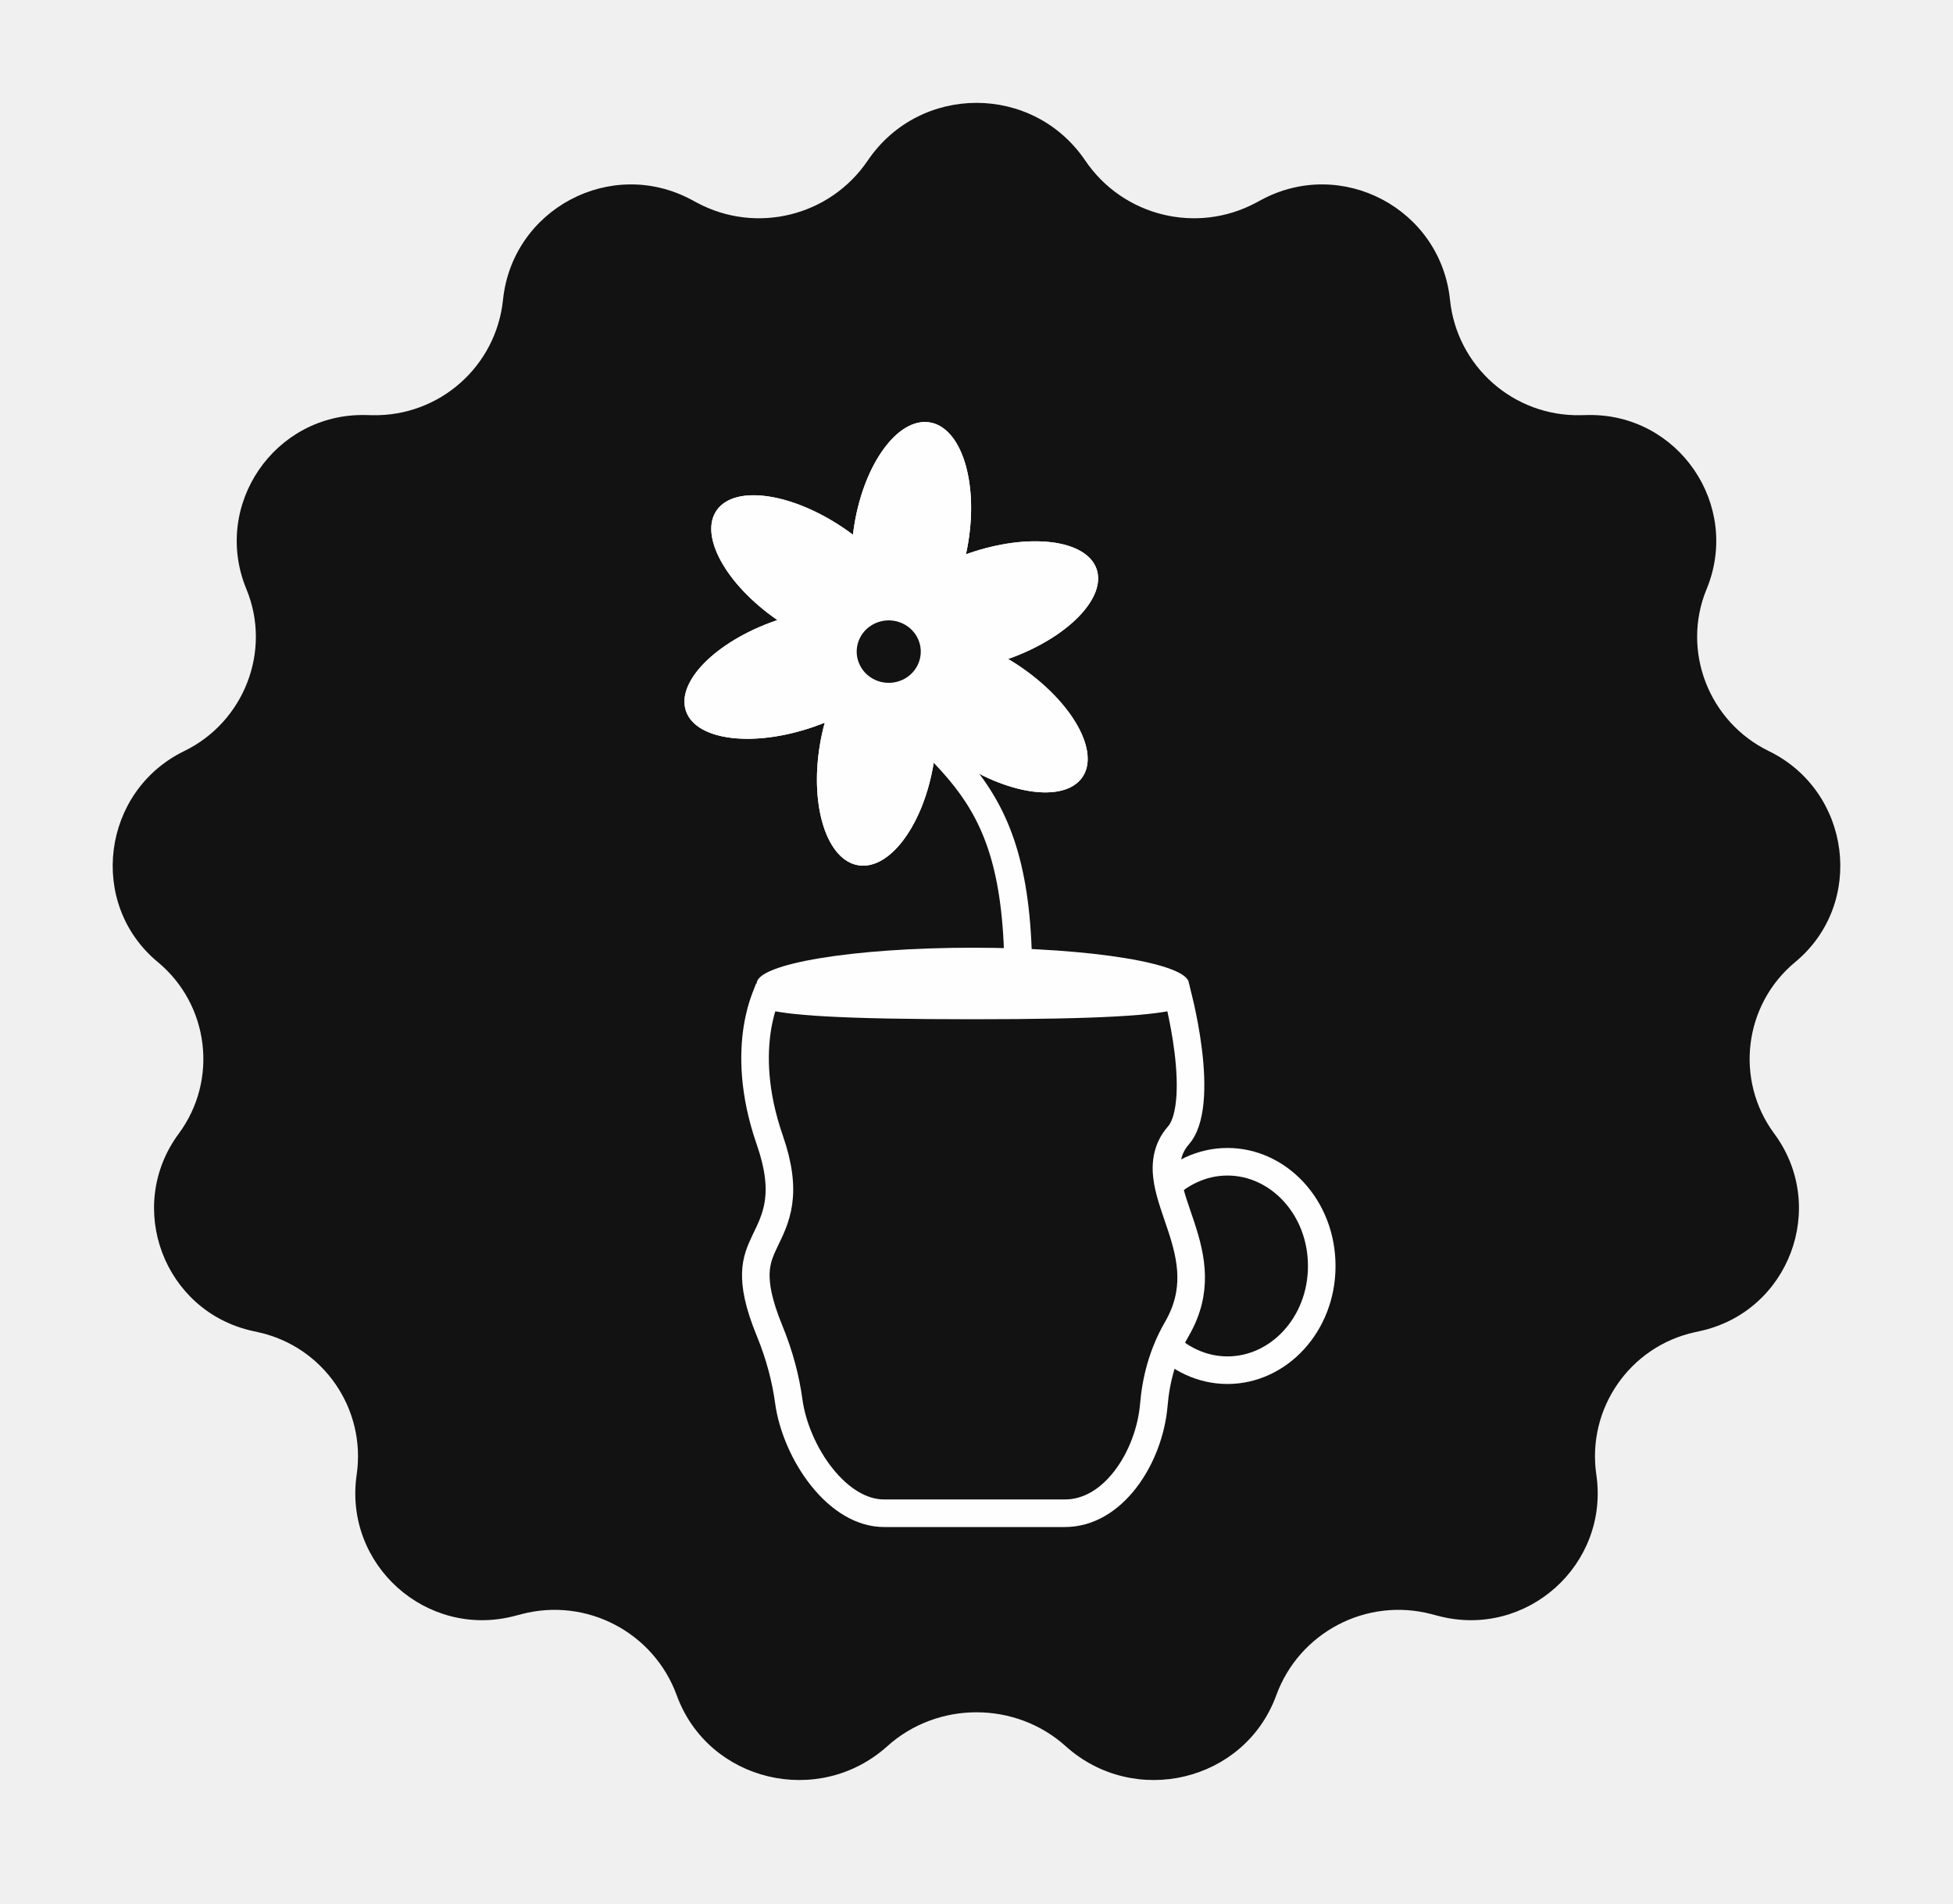
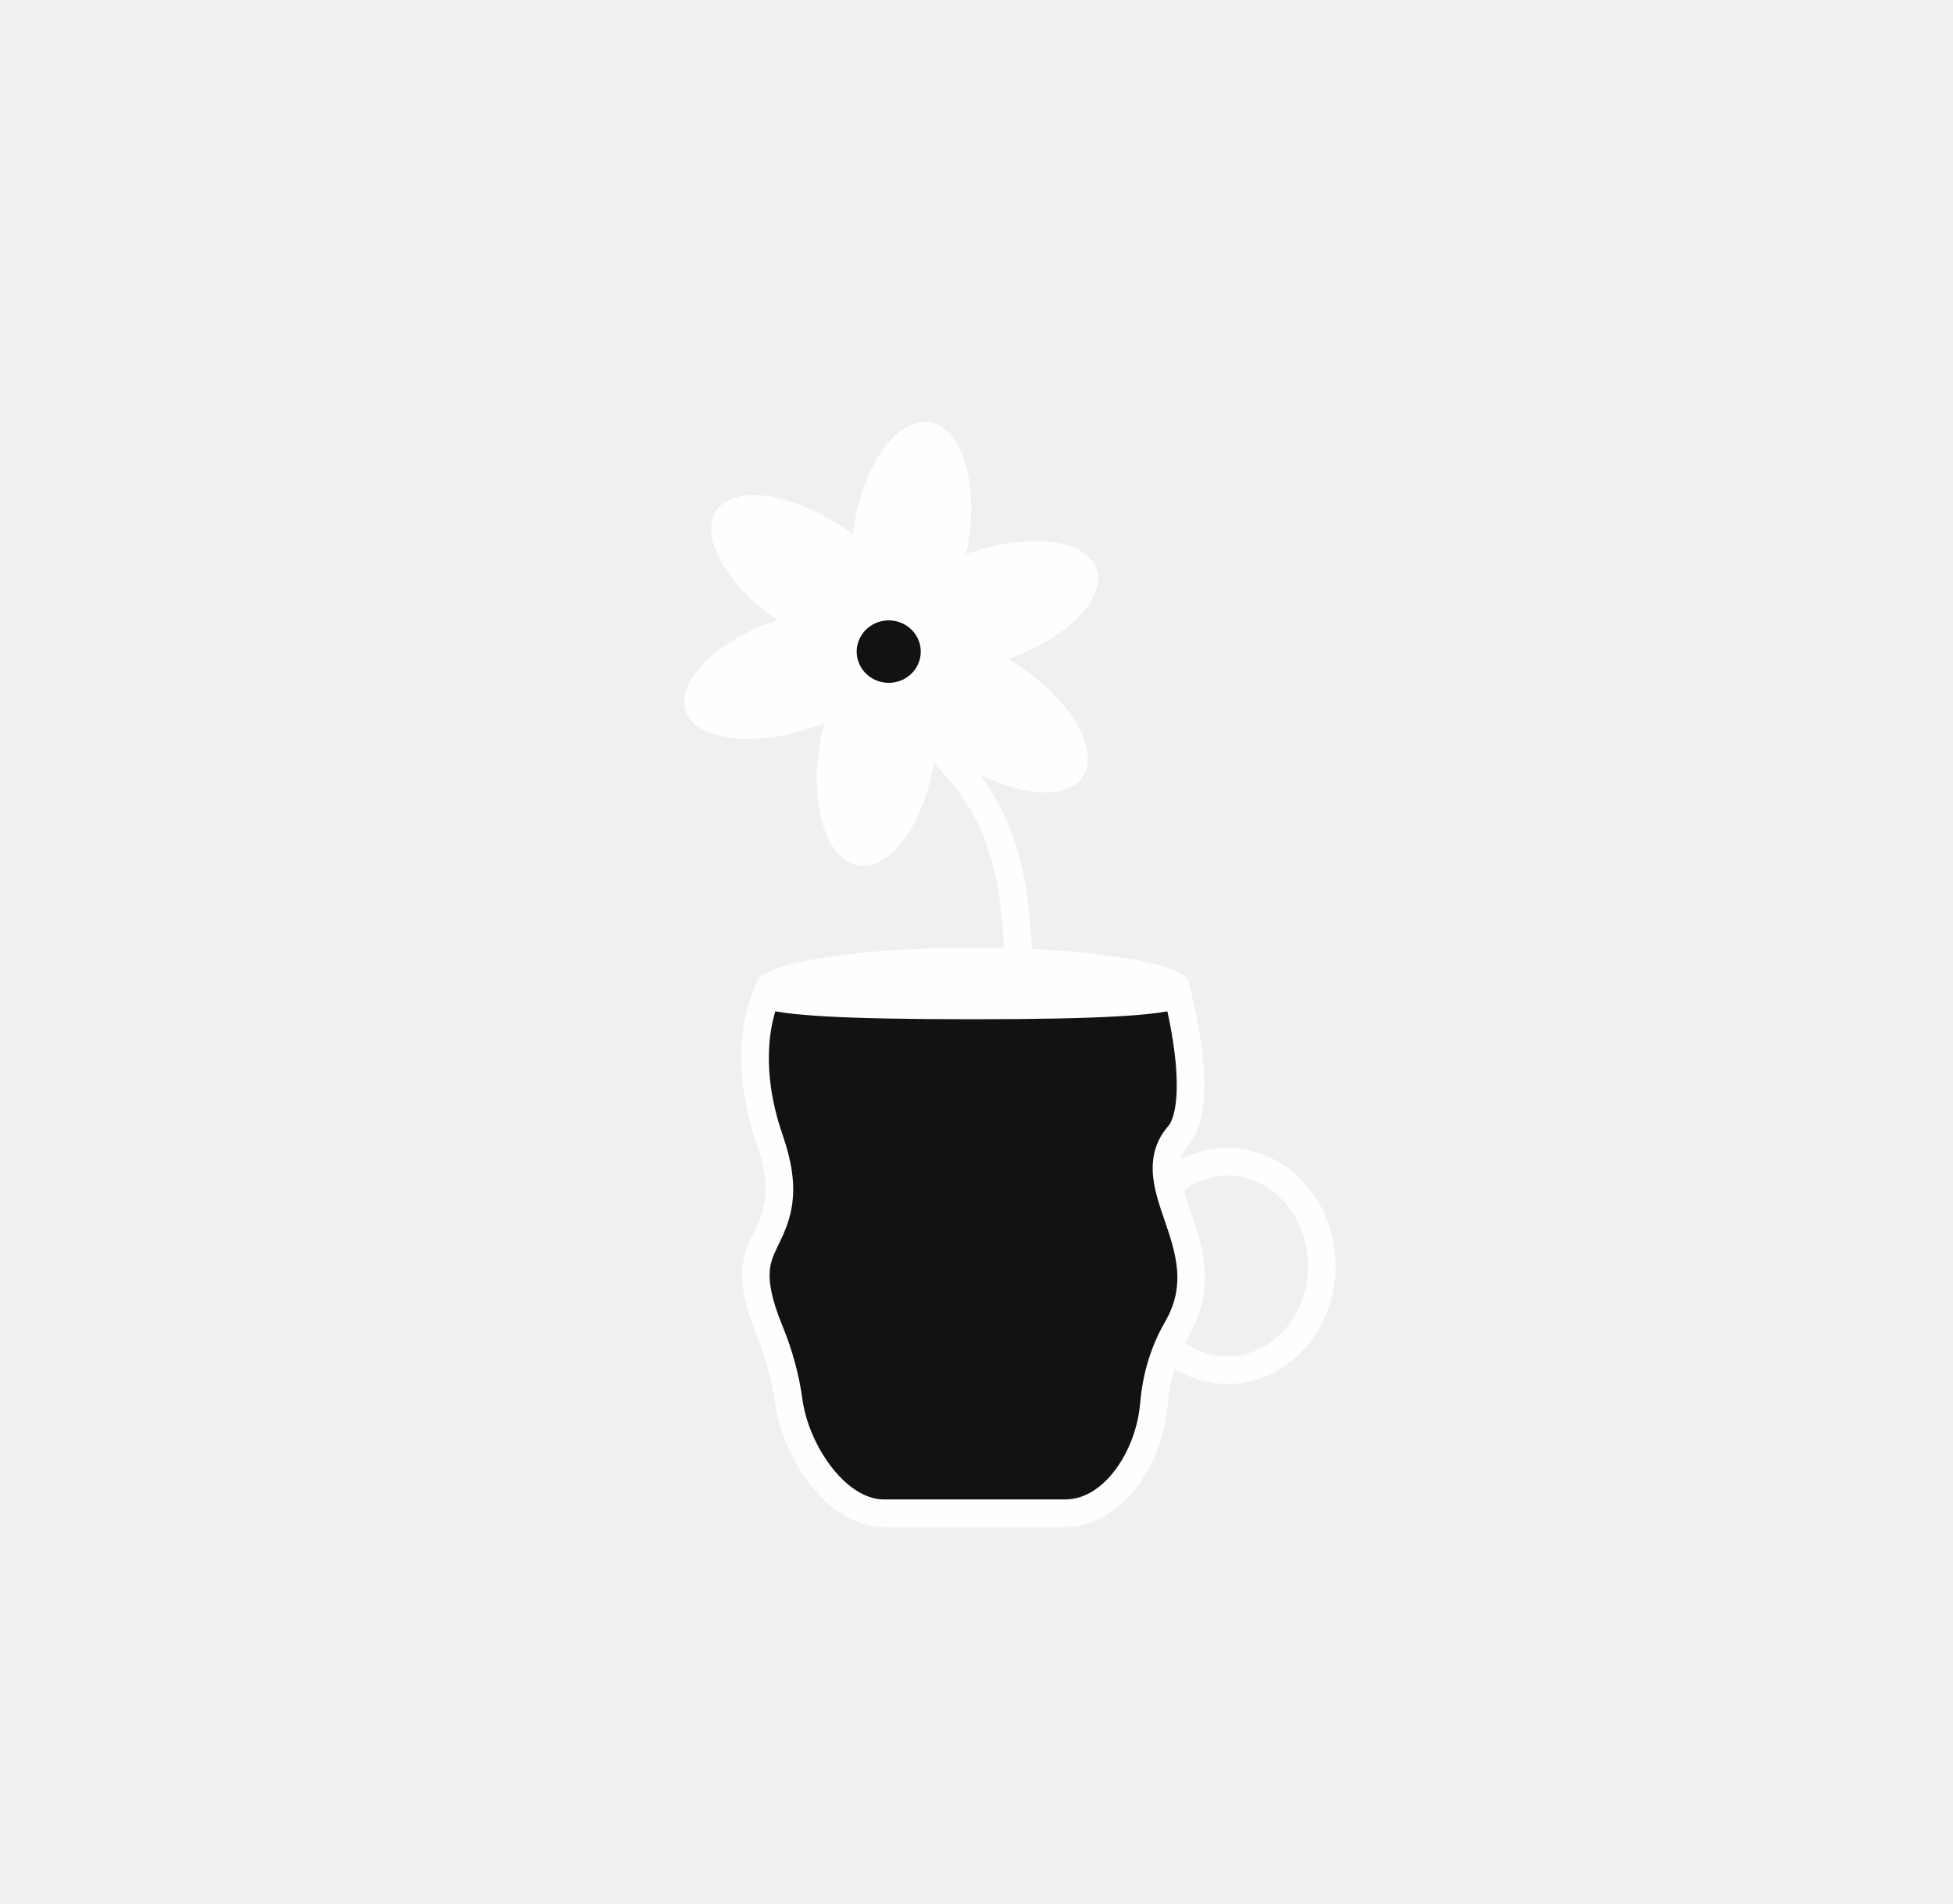
<svg xmlns="http://www.w3.org/2000/svg" preserveAspectRatio="none" width="329.151" height="320.843" viewBox="0 0 329.151 320.843" fill="none">
  <g id="picture">
-     <path id="bg" d="M146.245 27.057C155.027 14.094 174.124 14.094 182.906 27.057V27.057C189.273 36.456 201.718 39.516 211.718 34.142L212.579 33.679C226.157 26.383 242.795 35.202 244.378 50.534V50.534C245.535 61.742 255.092 70.19 266.357 69.965L267.569 69.941C282.877 69.634 293.469 85.136 287.62 99.287V99.287C283.331 109.664 287.997 121.653 298.095 126.564V126.564C311.975 133.314 314.437 152.281 302.552 162.128V162.128C293.896 169.299 292.338 181.996 299.022 191.033V191.033C308.149 203.372 301.525 221.018 286.533 224.303L285.644 224.498C274.666 226.904 267.416 237.387 269.039 248.508V248.508C271.254 263.682 257.268 276.198 242.432 272.317L241.236 272.004C230.296 269.142 218.973 275.071 215.094 285.694V285.694C209.767 300.282 191.151 304.653 179.607 294.264V294.264C171.141 286.646 158.009 286.646 149.544 294.264V294.264C138 304.653 119.384 300.282 114.057 285.694V285.694C110.178 275.071 98.856 269.142 87.915 272.004L86.719 272.317C71.883 276.198 57.897 263.682 60.112 248.508V248.508C61.735 237.387 54.485 226.904 43.507 224.498L42.618 224.303C27.626 221.018 21.002 203.372 30.129 191.033V191.033C36.813 181.996 35.255 169.299 26.599 162.128V162.128C14.714 152.281 17.177 133.314 31.056 126.564V126.564C41.154 121.653 45.82 109.664 41.531 99.287V99.287C35.682 85.136 46.274 69.634 61.582 69.941L62.794 69.965C74.059 70.19 83.615 61.742 84.773 50.534V50.534C86.356 35.202 102.994 26.383 116.571 33.679L117.433 34.142C127.433 39.516 139.877 36.456 146.245 27.057V27.057Z" fill="#121212" />
    <g id="sublogo">
      <g id="mug">
        <path id="handle" d="M206.875 195.775C215.46 195.776 222.761 203.442 222.761 213.339C222.761 223.235 215.46 230.901 206.875 230.901C198.29 230.901 190.989 223.235 190.989 213.339C190.989 203.442 198.29 195.775 206.875 195.775Z" stroke="#FEFEFE" stroke-width="4.647" />
        <path id="mug_2" d="M198.575 168.056C198.681 168.486 198.801 168.989 198.928 169.55C199.374 171.525 199.906 174.214 200.26 177.089C200.615 179.98 200.779 182.977 200.527 185.594C200.269 188.276 199.607 190.206 198.63 191.313C196.525 193.697 196.343 196.462 196.787 199.047C197.204 201.476 198.28 204.252 199.102 206.763C200.823 212.017 202.027 217.591 198.36 223.927C195.932 228.123 194.814 232.55 194.462 236.742C194.09 241.167 192.348 245.834 189.628 249.347C186.914 252.852 183.405 255.007 179.466 255.007H148.994C145.226 255.007 141.553 252.708 138.544 248.952C135.554 245.22 133.511 240.385 132.932 236.111C132.436 232.452 131.429 228.457 129.682 224.207C127.805 219.643 127.31 216.651 127.386 214.499C127.46 212.393 128.084 210.888 128.898 209.18C129.705 207.489 130.809 205.421 131.205 202.668C131.607 199.871 131.275 196.549 129.728 192.089C126.934 184.034 126.957 177.641 127.634 173.324C127.973 171.159 128.479 169.503 128.887 168.411C128.934 168.285 128.979 168.167 129.022 168.056H198.575Z" fill="#121212" stroke="#FEFEFE" stroke-width="4.647" />
        <path id="soil" d="M200.371 165.732C200.371 169.061 207.807 171.759 163.952 171.759C118.991 171.759 127.533 169.061 127.533 165.732C127.533 162.404 143.838 159.706 163.952 159.706C184.066 159.706 200.371 162.404 200.371 165.732Z" fill="#FEFEFE" />
      </g>
      <path id="stem" d="M138.589 107.196L136.877 108.747C142.029 114.284 146.704 118.509 150.741 122.212C154.807 125.941 158.158 129.081 160.879 132.57C166.176 139.359 169.288 147.727 169.288 164.728L171.626 164.758L173.964 164.787C173.964 147.154 170.713 137.656 164.57 129.78C161.571 125.936 157.932 122.545 153.899 118.846C149.838 115.122 145.305 111.023 140.301 105.646L138.589 107.196Z" fill="#FEFEFE" />
      <g id="flower">
        <g id="Union">
          <mask id="path-6-inside-1_0_101" fill="white">
            <path d="M184.782 95.804C186.58 100.705 179.929 107.508 169.908 111.049C170.623 111.473 171.338 111.927 172.046 112.412C180.828 118.429 185.445 126.777 182.359 131.057C179.272 135.337 169.651 133.93 160.868 127.912C159.752 127.147 158.703 126.343 157.729 125.516C157.649 126.528 157.527 127.56 157.356 128.605C155.663 138.937 149.993 146.645 144.693 145.82C139.393 144.994 136.469 135.949 138.162 125.617C138.38 124.29 138.664 123.007 139.003 121.78C138.421 122.014 137.827 122.239 137.22 122.451C127.112 125.976 117.453 124.84 115.645 119.914C113.837 114.988 120.565 108.137 130.673 104.613C130.789 104.572 130.906 104.534 131.023 104.495C122.32 98.484 117.759 90.196 120.831 85.936C123.918 81.656 133.538 83.064 142.321 89.081C142.812 89.417 143.29 89.763 143.755 90.113C143.821 89.543 143.899 88.968 143.994 88.389C145.688 78.056 151.358 70.349 156.658 71.174C161.958 72 164.882 81.046 163.188 91.378C163.075 92.07 162.942 92.749 162.795 93.415C162.932 93.366 163.069 93.314 163.207 93.266C173.315 89.742 182.974 90.878 184.782 95.804Z" />
          </mask>
          <path d="M184.782 95.804C186.58 100.705 179.929 107.508 169.908 111.049C170.623 111.473 171.338 111.927 172.046 112.412C180.828 118.429 185.445 126.777 182.359 131.057C179.272 135.337 169.651 133.93 160.868 127.912C159.752 127.147 158.703 126.343 157.729 125.516C157.649 126.528 157.527 127.56 157.356 128.605C155.663 138.937 149.993 146.645 144.693 145.82C139.393 144.994 136.469 135.949 138.162 125.617C138.38 124.29 138.664 123.007 139.003 121.78C138.421 122.014 137.827 122.239 137.22 122.451C127.112 125.976 117.453 124.84 115.645 119.914C113.837 114.988 120.565 108.137 130.673 104.613C130.789 104.572 130.906 104.534 131.023 104.495C122.32 98.484 117.759 90.196 120.831 85.936C123.918 81.656 133.538 83.064 142.321 89.081C142.812 89.417 143.29 89.763 143.755 90.113C143.821 89.543 143.899 88.968 143.994 88.389C145.688 78.056 151.358 70.349 156.658 71.174C161.958 72 164.882 81.046 163.188 91.378C163.075 92.07 162.942 92.749 162.795 93.415C162.932 93.366 163.069 93.314 163.207 93.266C173.315 89.742 182.974 90.878 184.782 95.804Z" fill="#FEFEFE" />
          <path d="M184.782 95.804L186.175 95.319L186.175 95.319L184.782 95.804ZM169.908 111.049L169.394 109.666L166.459 110.703L169.157 112.305L169.908 111.049ZM172.046 112.412L172.88 111.208V111.208L172.046 112.412ZM182.359 131.057L183.57 131.92L183.57 131.92L182.359 131.057ZM160.868 127.912L160.034 129.116L160.034 129.116L160.868 127.912ZM157.729 125.516L158.686 124.407L156.473 122.529L156.25 125.385L157.729 125.516ZM157.356 128.605L158.82 128.857L158.82 128.857L157.356 128.605ZM144.693 145.82L144.48 147.27L144.481 147.27L144.693 145.82ZM138.162 125.617L136.698 125.364L136.698 125.364L138.162 125.617ZM139.003 121.78L140.434 122.184L141.234 119.288L138.428 120.419L139.003 121.78ZM137.22 122.451L137.728 123.836V123.836L137.22 122.451ZM115.645 119.914L114.252 120.4L114.252 120.4L115.645 119.914ZM130.673 104.613L130.165 103.228V103.228L130.673 104.613ZM131.023 104.495L131.518 105.884L134.265 104.955L131.861 103.294L131.023 104.495ZM120.831 85.936L119.62 85.073L119.62 85.073L120.831 85.936ZM142.321 89.081L143.154 87.877L143.154 87.877L142.321 89.081ZM143.755 90.113L142.866 91.277L144.933 92.834L145.228 90.299L143.755 90.113ZM143.994 88.389L142.53 88.137L142.53 88.137L143.994 88.389ZM156.658 71.174L156.871 69.724L156.871 69.724L156.658 71.174ZM163.188 91.378L164.652 91.631L164.652 91.631L163.188 91.378ZM162.795 93.415L161.346 93.084L160.762 95.718L163.318 94.795L162.795 93.415ZM163.207 93.266L162.699 91.881L162.699 91.881L163.207 93.266ZM184.782 95.804L183.389 96.29C183.988 97.923 183.281 100.271 180.705 102.91C178.202 105.474 174.241 107.954 169.394 109.666L169.908 111.049L170.422 112.432C175.597 110.604 179.972 107.912 182.85 104.964C185.655 102.091 187.374 98.587 186.175 95.319L184.782 95.804ZM169.908 111.049L169.157 112.305C169.846 112.714 170.533 113.15 171.212 113.615L172.046 112.412L172.88 111.208C172.143 110.704 171.401 110.233 170.66 109.793L169.908 111.049ZM172.046 112.412L171.212 113.615C175.453 116.521 178.623 119.949 180.354 123.078C182.13 126.289 182.189 128.751 181.148 130.195L182.359 131.057L183.57 131.92C185.615 129.083 184.908 125.23 182.952 121.693C180.95 118.074 177.42 114.32 172.88 111.208L172.046 112.412ZM182.359 131.057L181.148 130.194C180.095 131.655 177.664 132.438 173.948 131.894C170.33 131.365 165.942 129.614 161.702 126.709L160.868 127.912L160.034 129.116C164.576 132.228 169.391 134.19 173.551 134.798C177.613 135.393 181.536 134.739 183.57 131.92L182.359 131.057ZM160.868 127.912L161.702 126.709C160.629 125.973 159.621 125.201 158.686 124.407L157.729 125.516L156.771 126.625C157.785 127.486 158.875 128.321 160.034 129.116L160.868 127.912ZM157.729 125.516L156.25 125.385C156.174 126.357 156.056 127.349 155.892 128.352L157.356 128.605L158.82 128.857C158.998 127.771 159.125 126.698 159.207 125.648L157.729 125.516ZM157.356 128.605L155.892 128.352C155.075 133.34 153.306 137.625 151.174 140.523C148.987 143.497 146.718 144.652 144.905 144.37L144.693 145.82L144.481 147.27C147.969 147.813 151.184 145.527 153.58 142.27C156.032 138.937 157.944 134.202 158.82 128.857L157.356 128.605ZM144.693 145.82L144.906 144.37C143.112 144.09 141.341 142.33 140.217 138.852C139.121 135.462 138.809 130.858 139.626 125.869L138.162 125.617L136.698 125.364C135.823 130.708 136.125 135.793 137.393 139.715C138.633 143.549 140.974 146.724 144.48 147.27L144.693 145.82ZM138.162 125.617L139.626 125.869C139.835 124.594 140.108 123.361 140.434 122.184L139.003 121.78L137.572 121.376C137.219 122.653 136.924 123.986 136.698 125.364L138.162 125.617ZM139.003 121.78L138.428 120.419C137.866 120.646 137.294 120.863 136.712 121.066L137.22 122.451L137.728 123.836C138.36 123.616 138.976 123.383 139.577 123.14L139.003 121.78ZM137.22 122.451L136.712 121.066C131.823 122.771 127.111 123.321 123.477 122.894C119.735 122.454 117.641 121.069 117.039 119.428L115.645 119.914L114.252 120.4C115.458 123.685 119.097 125.331 123.164 125.809C127.338 126.3 132.509 125.656 137.728 123.836L137.22 122.451ZM115.645 119.914L117.039 119.428C116.436 117.787 117.154 115.421 119.761 112.768C122.292 110.19 126.293 107.702 131.181 105.998L130.673 104.613L130.165 103.228C124.945 105.048 120.529 107.747 117.621 110.708C114.789 113.592 113.047 117.115 114.252 120.4L115.645 119.914ZM130.673 104.613L131.181 105.998C131.293 105.959 131.373 105.934 131.518 105.884L131.023 104.495L130.527 103.105C130.44 103.135 130.285 103.185 130.165 103.228L130.673 104.613ZM131.023 104.495L131.861 103.294C127.658 100.392 124.521 96.981 122.812 93.87C121.058 90.679 121.006 88.235 122.042 86.798L120.831 85.936L119.62 85.073C117.584 87.897 118.276 91.727 120.21 95.248C122.189 98.849 125.684 102.587 130.184 105.695L131.023 104.495ZM120.831 85.936L122.042 86.798C123.095 85.338 125.525 84.555 129.241 85.099C132.859 85.628 137.246 87.379 141.487 90.284L142.321 89.081L143.154 87.877C138.613 84.765 133.798 82.803 129.639 82.195C125.577 81.6 121.654 82.253 119.62 85.073L120.831 85.936ZM142.321 89.081L141.487 90.284C141.958 90.607 142.418 90.939 142.866 91.277L143.755 90.113L144.644 88.949C144.163 88.586 143.666 88.228 143.154 87.877L142.321 89.081ZM143.755 90.113L145.228 90.299C145.293 89.748 145.368 89.195 145.458 88.642L143.994 88.389L142.53 88.137C142.431 88.742 142.35 89.339 142.282 89.927L143.755 90.113ZM143.994 88.389L145.458 88.642C146.276 83.654 148.045 79.368 150.176 76.471C152.364 73.497 154.633 72.342 156.446 72.624L156.658 71.174L156.871 69.724C153.382 69.181 150.167 71.467 147.771 74.724C145.319 78.057 143.406 82.792 142.53 88.137L143.994 88.389ZM156.658 71.174L156.445 72.624C158.239 72.903 160.01 74.665 161.134 78.142C162.229 81.533 162.542 86.137 161.724 91.126L163.188 91.378L164.652 91.631C165.528 86.287 165.225 81.202 163.958 77.28C162.718 73.445 160.377 70.27 156.871 69.724L156.658 71.174ZM163.188 91.378L161.724 91.126C161.616 91.789 161.488 92.442 161.346 93.084L162.795 93.415L164.244 93.747C164.397 93.056 164.534 92.351 164.652 91.631L163.188 91.378ZM162.795 93.415L163.318 94.795C163.479 94.737 163.586 94.697 163.715 94.651L163.207 93.266L162.699 91.881C162.552 91.932 162.385 91.994 162.271 92.035L162.795 93.415ZM163.207 93.266L163.715 94.651C168.604 92.947 173.316 92.396 176.95 92.824C180.692 93.264 182.786 94.649 183.389 96.29L184.782 95.804L186.175 95.319C184.97 92.034 181.33 90.387 177.264 89.909C173.089 89.418 167.918 90.061 162.699 91.881L163.207 93.266Z" fill="#FEFEFE" mask="url(#path-6-inside-1_0_101)" />
        </g>
        <ellipse id="mid" cx="5.279" cy="5.384" rx="5.279" ry="5.384" transform="matrix(0.344545 0.93877 -0.944234 0.329276 153.049 103.079)" fill="#121212" />
      </g>
    </g>
  </g>
</svg>
